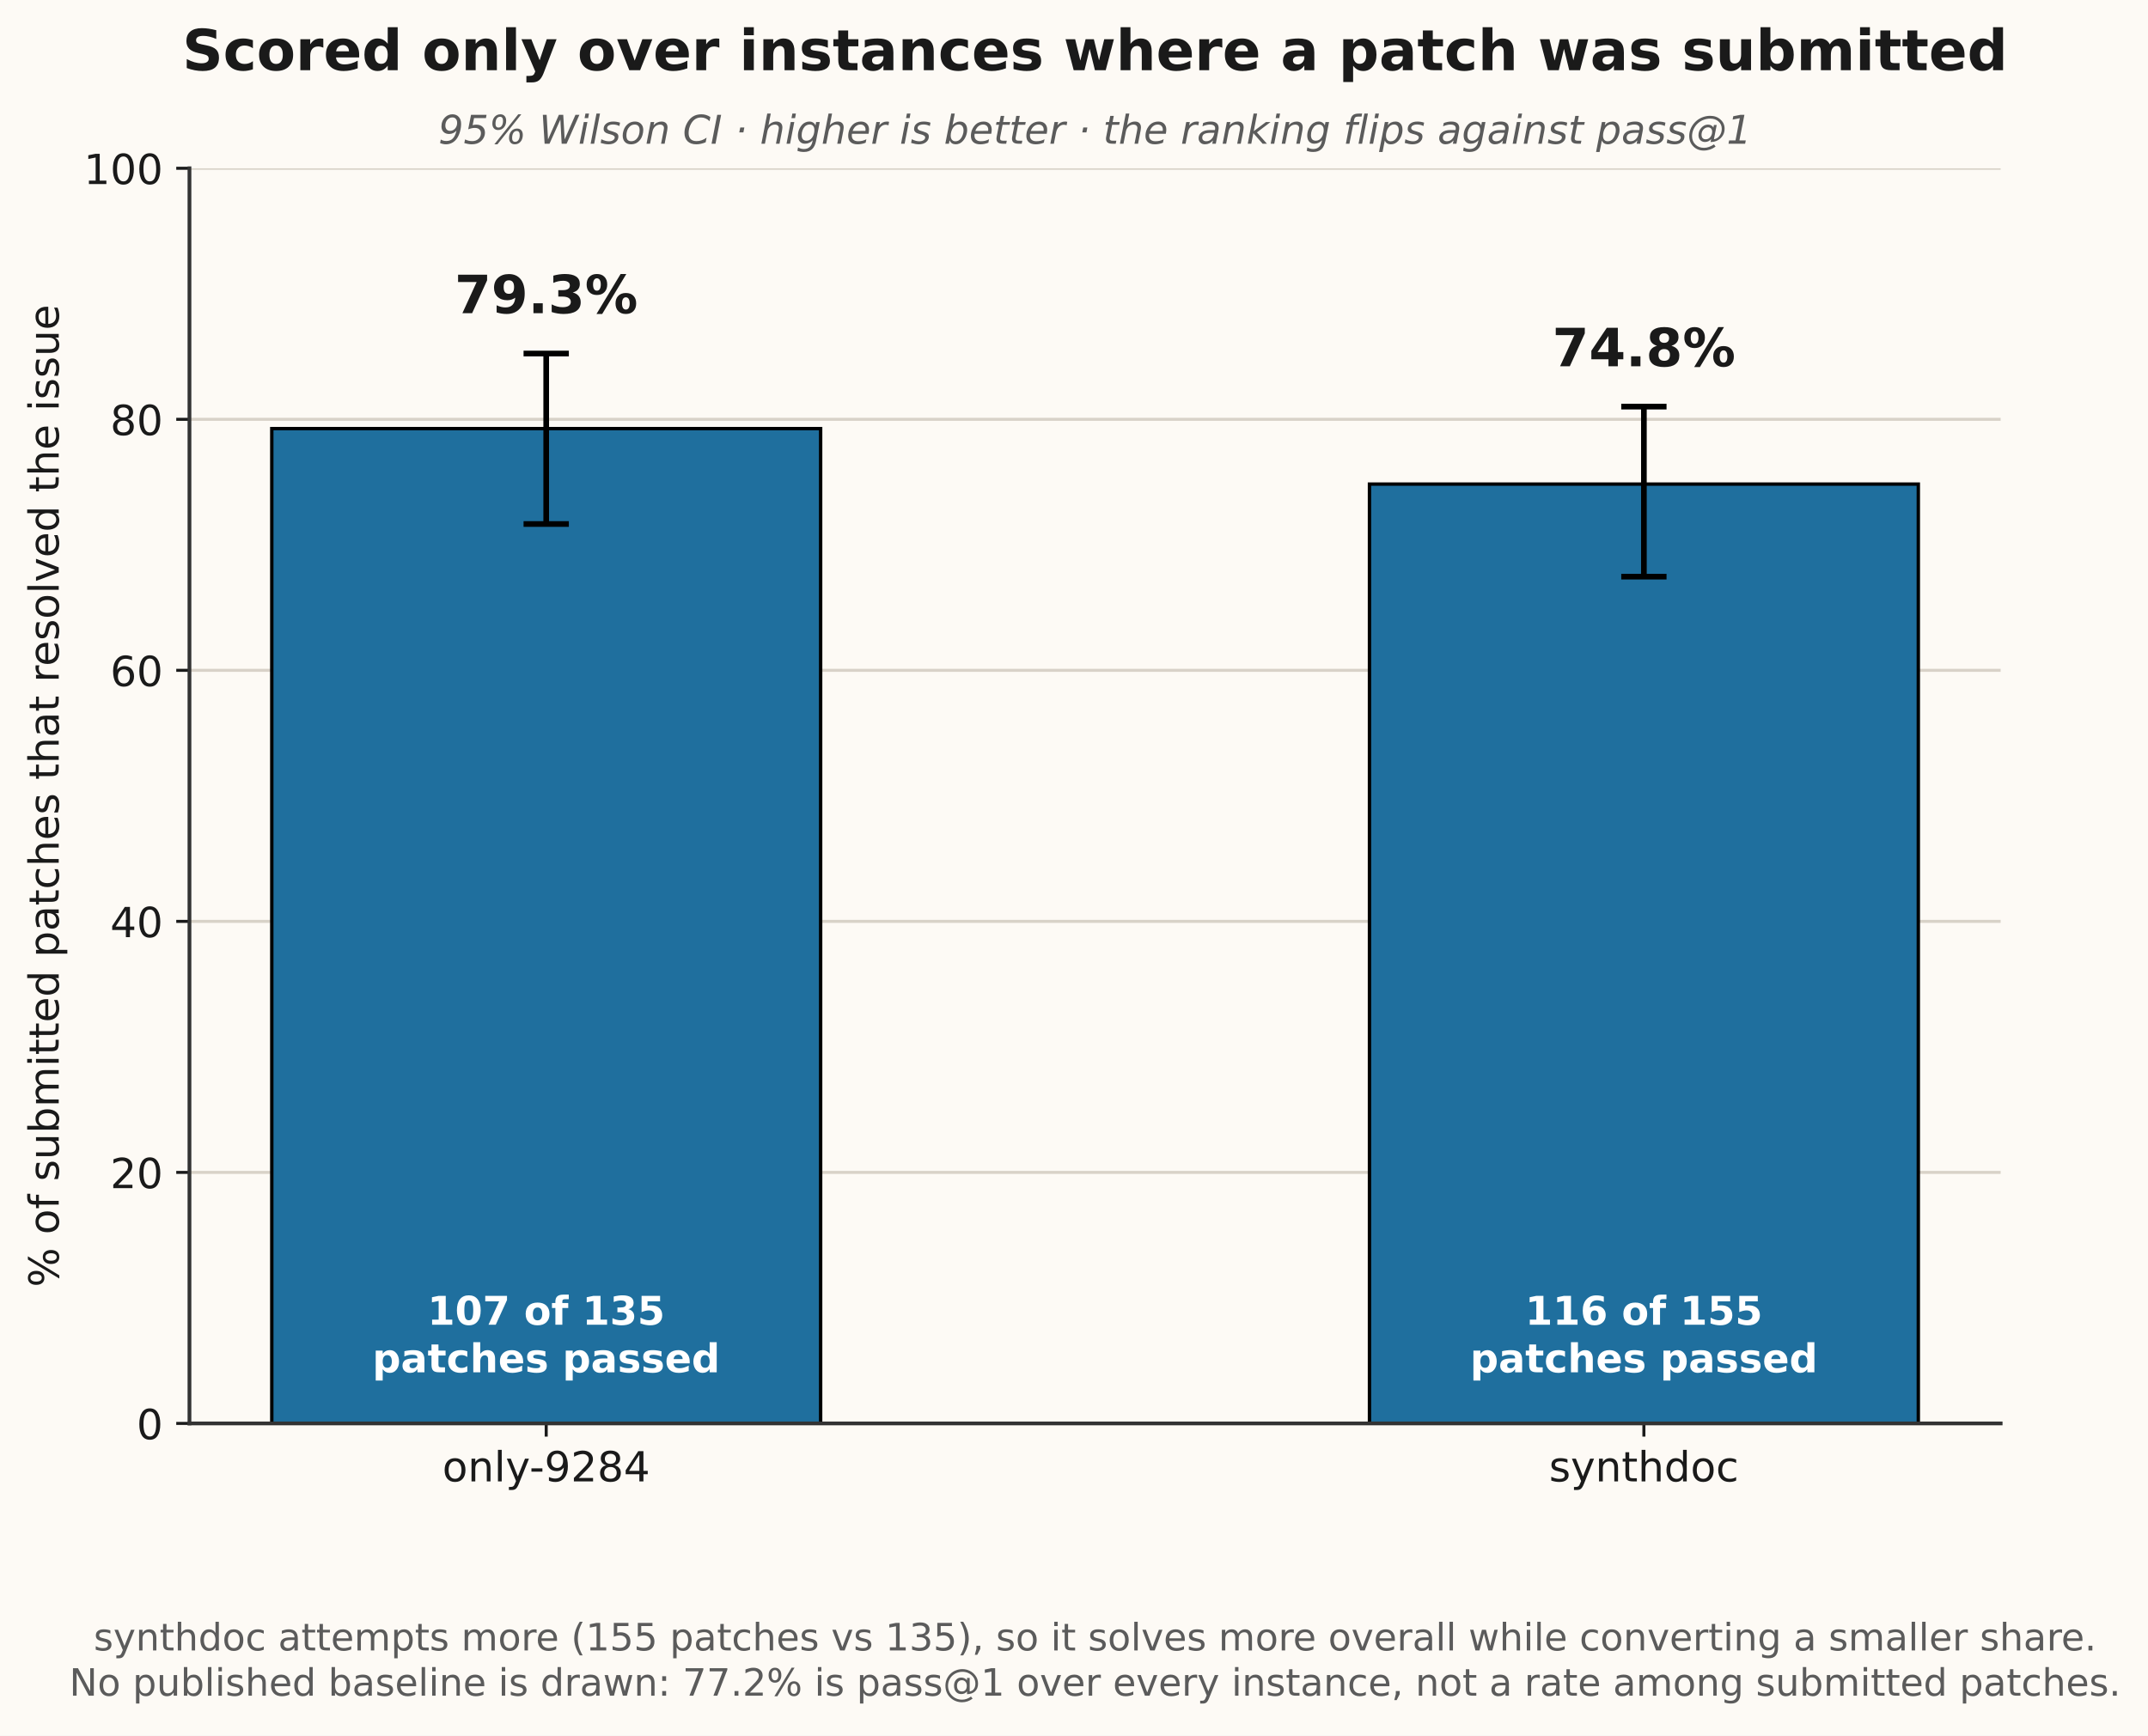
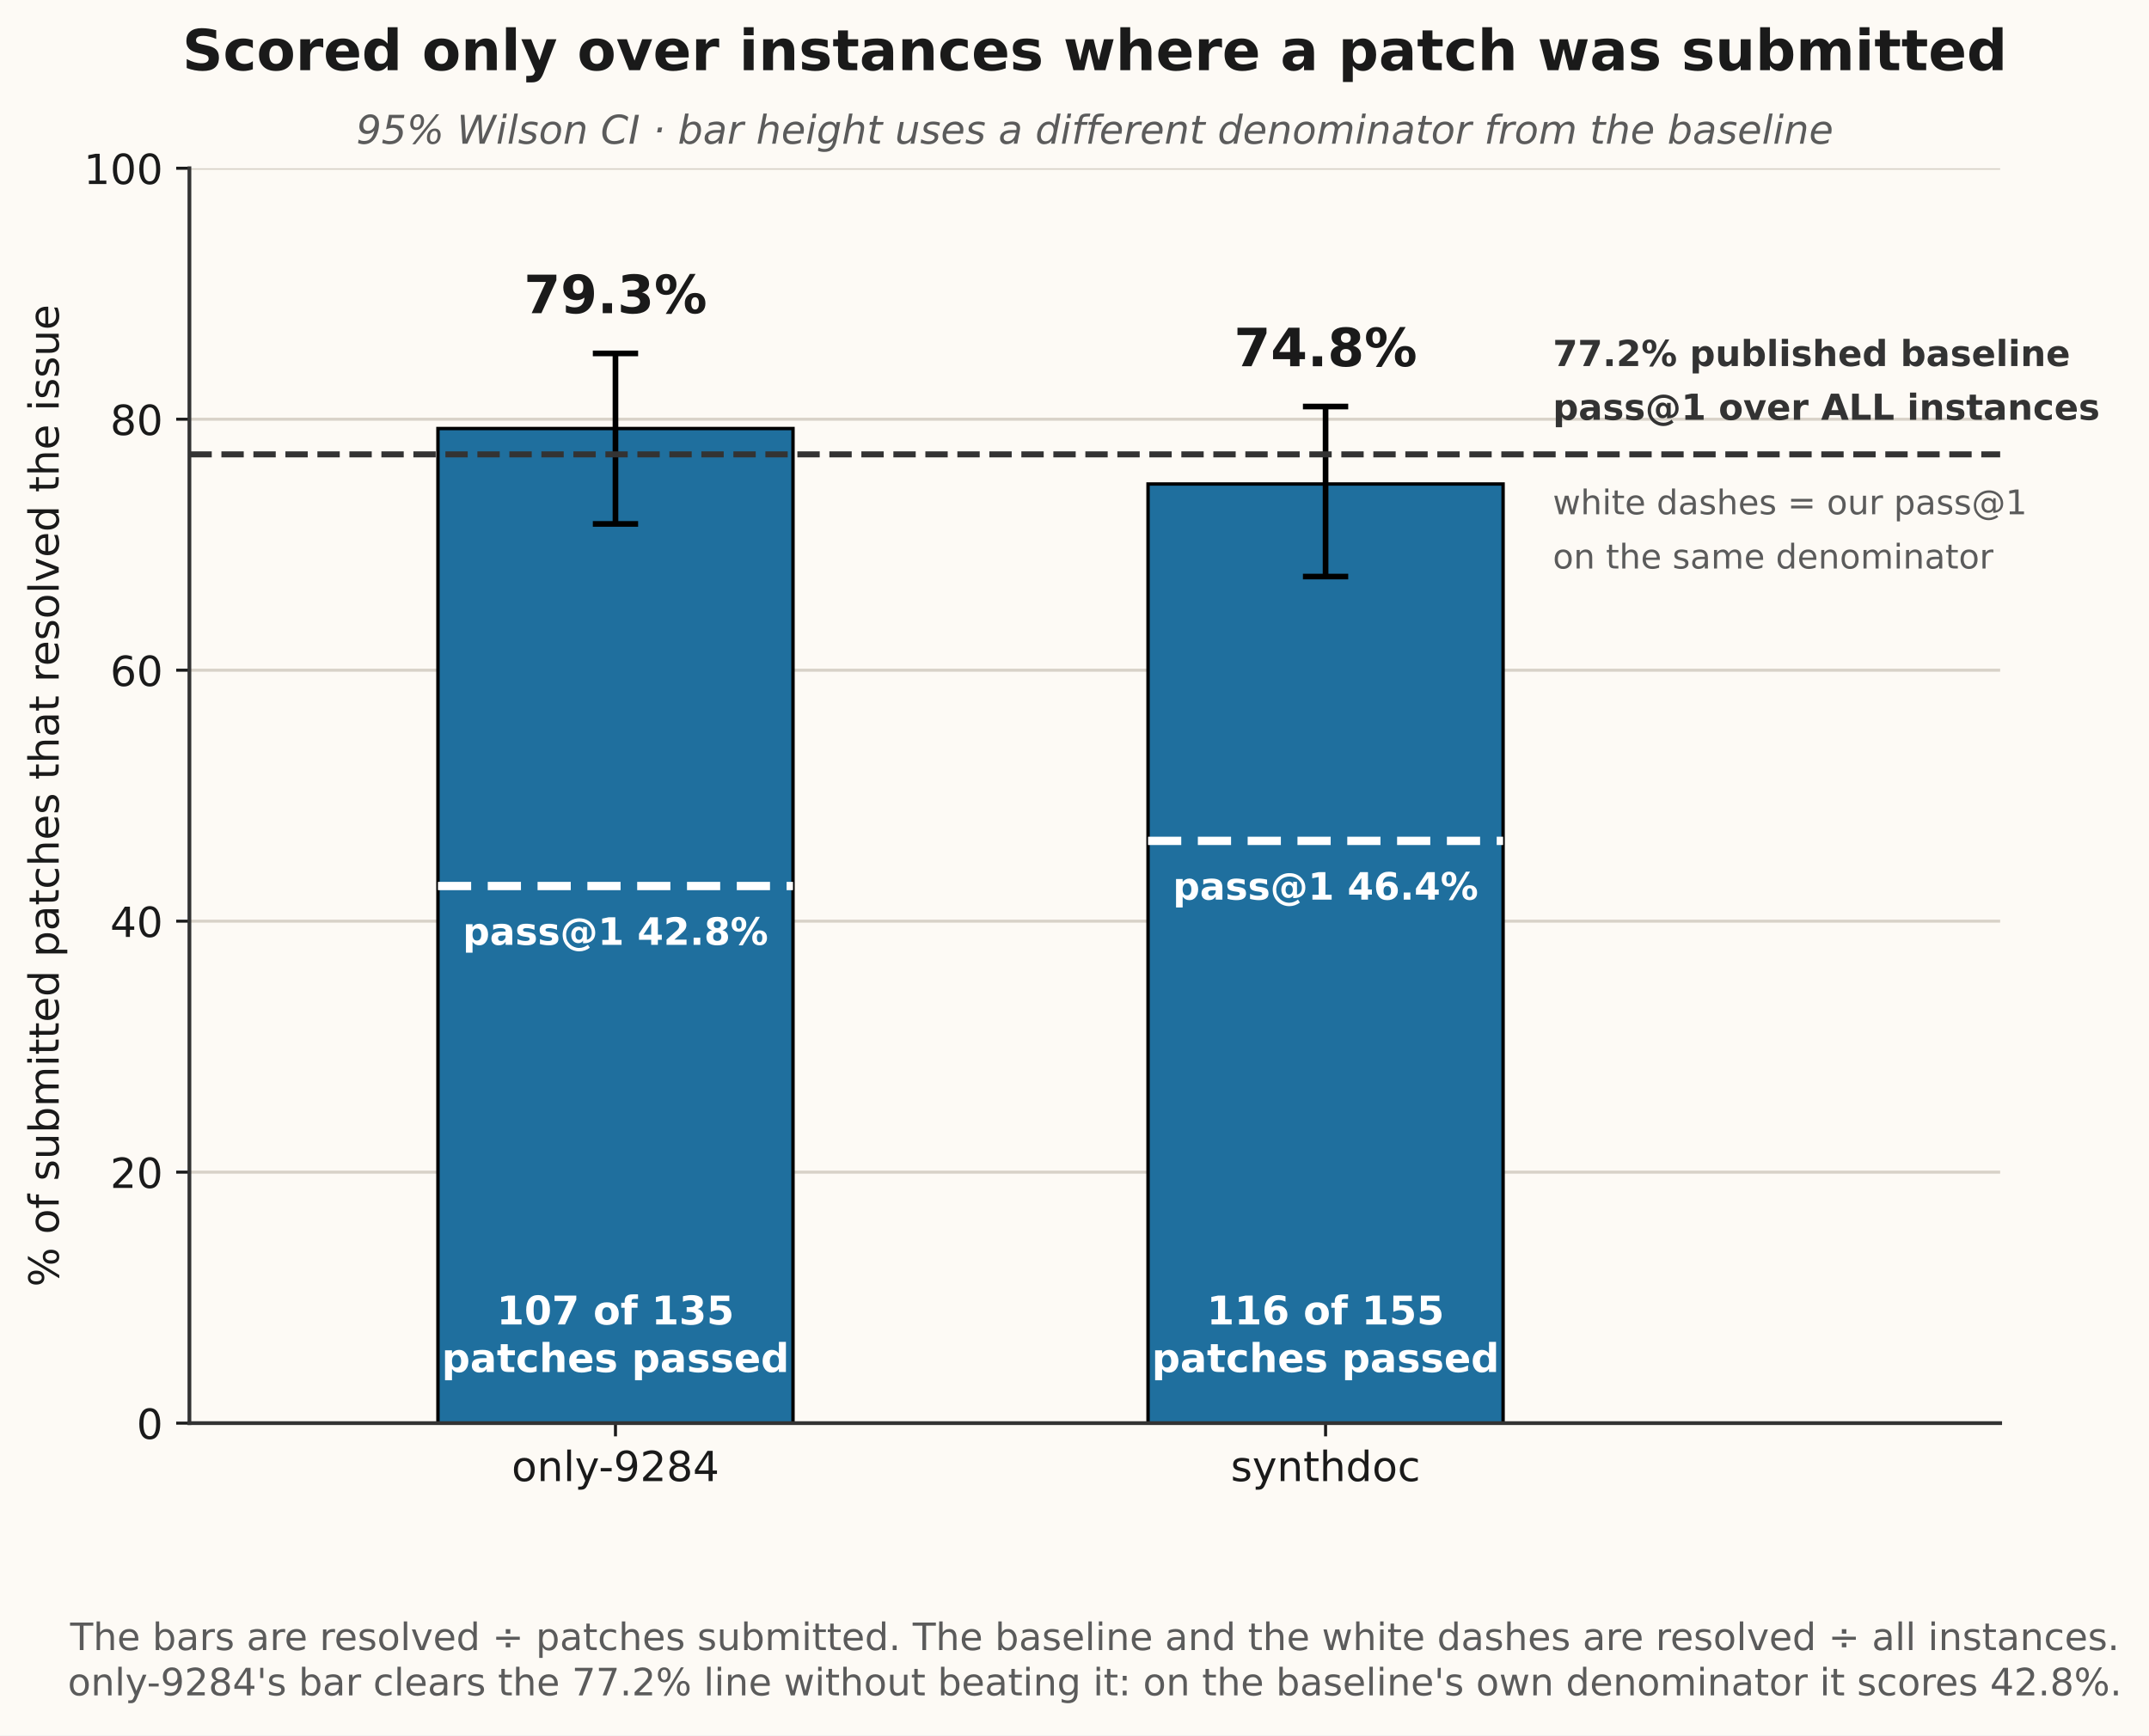
- <svg xmlns="http://www.w3.org/2000/svg" xmlns:xlink="http://www.w3.org/1999/xlink" width="569.119pt" height="460.002pt" viewBox="0 0 569.119 460.002" version="1.1">
+ <svg xmlns="http://www.w3.org/2000/svg" xmlns:xlink="http://www.w3.org/1999/xlink" width="569.521pt" height="460.002pt" viewBox="0 0 569.521 460.002" version="1.1">
  <defs>
    <style type="text/css">*{stroke-linejoin: round; stroke-linecap: butt}</style>
  </defs>
  <g id="figure_1">
    <g id="patch_1">
-       <path d="M 0 460.002  L 569.119 460.002  L 569.119 0  L 0 0  z " style="fill: #fdfaf5" />
+       <path d="M 0 460.002  L 569.521 460.002  L 569.521 0  L 0 0  z " style="fill: #fdfaf5" />
    </g>
    <g id="axes_1">
      <g id="patch_2">
        <path d="M 50.197 377.238  L 530.077 377.238  L 530.077 44.598  L 50.197 44.598  z " style="fill: #fdfaf5" />
      </g>
      <g id="matplotlib.axis_1">
        <g id="xtick_1">
          <g id="line2d_1">
            <defs>
-               <path id="m33f1dea195" d="M 0 0  L 0 3.5  " style="stroke: #1a1a1a; stroke-width: 0.8" />
+               <path id="m7044eb1d8a" d="M 0 0  L 0 3.5  " style="stroke: #1a1a1a; stroke-width: 0.8" />
            </defs>
            <g>
-               <use xlink:href="#m33f1dea195" x="144.719" y="377.238" style="fill: #1a1a1a; stroke: #1a1a1a; stroke-width: 0.8" />
+               <use xlink:href="#m7044eb1d8a" x="163.11" y="377.238" style="fill: #1a1a1a; stroke: #1a1a1a; stroke-width: 0.8" />
            </g>
          </g>
          <g id="text_1">
-             <text style="font-size: 11px; font-family: 'DejaVu Sans', 'Bitstream Vera Sans', 'Computer Modern Sans Serif', 'Lucida Grande', 'Verdana', 'Geneva', 'Lucid', 'Arial', 'Helvetica', 'Avant Garde', sans-serif; text-anchor: middle; fill: #1a1a1a" x="144.719" y="392.596" transform="rotate(-0 144.7189 392.5959)">only-9284</text>
+             <text style="font-size: 11px; font-family: 'DejaVu Sans', 'Bitstream Vera Sans', 'Computer Modern Sans Serif', 'Lucida Grande', 'Verdana', 'Geneva', 'Lucid', 'Arial', 'Helvetica', 'Avant Garde', sans-serif; text-anchor: middle; fill: #1a1a1a" x="163.11" y="392.596" transform="rotate(-0 163.1101 392.5959)">only-9284</text>
          </g>
        </g>
        <g id="xtick_2">
          <g id="line2d_2">
            <g>
-               <use xlink:href="#m33f1dea195" x="435.555" y="377.238" style="fill: #1a1a1a; stroke: #1a1a1a; stroke-width: 0.8" />
+               <use xlink:href="#m7044eb1d8a" x="351.298" y="377.238" style="fill: #1a1a1a; stroke: #1a1a1a; stroke-width: 0.8" />
            </g>
          </g>
          <g id="text_2">
-             <text style="font-size: 11px; font-family: 'DejaVu Sans', 'Bitstream Vera Sans', 'Computer Modern Sans Serif', 'Lucida Grande', 'Verdana', 'Geneva', 'Lucid', 'Arial', 'Helvetica', 'Avant Garde', sans-serif; text-anchor: middle; fill: #1a1a1a" x="435.555" y="392.596" transform="rotate(-0 435.5553 392.5959)">synthdoc</text>
+             <text style="font-size: 11px; font-family: 'DejaVu Sans', 'Bitstream Vera Sans', 'Computer Modern Sans Serif', 'Lucida Grande', 'Verdana', 'Geneva', 'Lucid', 'Arial', 'Helvetica', 'Avant Garde', sans-serif; text-anchor: middle; fill: #1a1a1a" x="351.298" y="392.596" transform="rotate(-0 351.2983 392.5959)">synthdoc</text>
          </g>
        </g>
      </g>
      <g id="matplotlib.axis_2">
        <g id="ytick_1">
          <g id="line2d_3">
-             <path d="M 50.197 377.238  L 530.077 377.238  " clip-path="url(#pbf9891724d)" style="fill: none; stroke: #d8d2c8; stroke-width: 0.8; stroke-linecap: square" />
+             <path d="M 50.197 377.238  L 530.077 377.238  " clip-path="url(#pff0920835b)" style="fill: none; stroke: #d8d2c8; stroke-width: 0.8; stroke-linecap: square" />
          </g>
          <g id="line2d_4">
            <defs>
-               <path id="mbc2a375682" d="M 0 0  L -3.5 0  " style="stroke: #1a1a1a; stroke-width: 0.8" />
+               <path id="m966b354ec5" d="M 0 0  L -3.5 0  " style="stroke: #1a1a1a; stroke-width: 0.8" />
            </defs>
            <g>
-               <use xlink:href="#mbc2a375682" x="50.197" y="377.238" style="fill: #1a1a1a; stroke: #1a1a1a; stroke-width: 0.8" />
+               <use xlink:href="#m966b354ec5" x="50.197" y="377.238" style="fill: #1a1a1a; stroke: #1a1a1a; stroke-width: 0.8" />
            </g>
          </g>
          <g id="text_3">
            <text style="font-size: 11px; font-family: 'DejaVu Sans', 'Bitstream Vera Sans', 'Computer Modern Sans Serif', 'Lucida Grande', 'Verdana', 'Geneva', 'Lucid', 'Arial', 'Helvetica', 'Avant Garde', sans-serif; text-anchor: end; fill: #1a1a1a" x="43.197" y="381.416" transform="rotate(-0 43.19711 381.4164)">0</text>
          </g>
        </g>
        <g id="ytick_2">
          <g id="line2d_5">
-             <path d="M 50.197 310.71  L 530.077 310.71  " clip-path="url(#pbf9891724d)" style="fill: none; stroke: #d8d2c8; stroke-width: 0.8; stroke-linecap: square" />
+             <path d="M 50.197 310.71  L 530.077 310.71  " clip-path="url(#pff0920835b)" style="fill: none; stroke: #d8d2c8; stroke-width: 0.8; stroke-linecap: square" />
          </g>
          <g id="line2d_6">
            <g>
-               <use xlink:href="#mbc2a375682" x="50.197" y="310.71" style="fill: #1a1a1a; stroke: #1a1a1a; stroke-width: 0.8" />
+               <use xlink:href="#m966b354ec5" x="50.197" y="310.71" style="fill: #1a1a1a; stroke: #1a1a1a; stroke-width: 0.8" />
            </g>
          </g>
          <g id="text_4">
            <text style="font-size: 11px; font-family: 'DejaVu Sans', 'Bitstream Vera Sans', 'Computer Modern Sans Serif', 'Lucida Grande', 'Verdana', 'Geneva', 'Lucid', 'Arial', 'Helvetica', 'Avant Garde', sans-serif; text-anchor: end; fill: #1a1a1a" x="43.197" y="314.888" transform="rotate(-0 43.19711 314.8884)">20</text>
          </g>
        </g>
        <g id="ytick_3">
          <g id="line2d_7">
-             <path d="M 50.197 244.182  L 530.077 244.182  " clip-path="url(#pbf9891724d)" style="fill: none; stroke: #d8d2c8; stroke-width: 0.8; stroke-linecap: square" />
+             <path d="M 50.197 244.182  L 530.077 244.182  " clip-path="url(#pff0920835b)" style="fill: none; stroke: #d8d2c8; stroke-width: 0.8; stroke-linecap: square" />
          </g>
          <g id="line2d_8">
            <g>
-               <use xlink:href="#mbc2a375682" x="50.197" y="244.182" style="fill: #1a1a1a; stroke: #1a1a1a; stroke-width: 0.8" />
+               <use xlink:href="#m966b354ec5" x="50.197" y="244.182" style="fill: #1a1a1a; stroke: #1a1a1a; stroke-width: 0.8" />
            </g>
          </g>
          <g id="text_5">
            <text style="font-size: 11px; font-family: 'DejaVu Sans', 'Bitstream Vera Sans', 'Computer Modern Sans Serif', 'Lucida Grande', 'Verdana', 'Geneva', 'Lucid', 'Arial', 'Helvetica', 'Avant Garde', sans-serif; text-anchor: end; fill: #1a1a1a" x="43.197" y="248.36" transform="rotate(-0 43.19711 248.3604)">40</text>
          </g>
        </g>
        <g id="ytick_4">
          <g id="line2d_9">
-             <path d="M 50.197 177.654  L 530.077 177.654  " clip-path="url(#pbf9891724d)" style="fill: none; stroke: #d8d2c8; stroke-width: 0.8; stroke-linecap: square" />
+             <path d="M 50.197 177.654  L 530.077 177.654  " clip-path="url(#pff0920835b)" style="fill: none; stroke: #d8d2c8; stroke-width: 0.8; stroke-linecap: square" />
          </g>
          <g id="line2d_10">
            <g>
-               <use xlink:href="#mbc2a375682" x="50.197" y="177.654" style="fill: #1a1a1a; stroke: #1a1a1a; stroke-width: 0.8" />
+               <use xlink:href="#m966b354ec5" x="50.197" y="177.654" style="fill: #1a1a1a; stroke: #1a1a1a; stroke-width: 0.8" />
            </g>
          </g>
          <g id="text_6">
            <text style="font-size: 11px; font-family: 'DejaVu Sans', 'Bitstream Vera Sans', 'Computer Modern Sans Serif', 'Lucida Grande', 'Verdana', 'Geneva', 'Lucid', 'Arial', 'Helvetica', 'Avant Garde', sans-serif; text-anchor: end; fill: #1a1a1a" x="43.197" y="181.832" transform="rotate(-0 43.19711 181.8324)">60</text>
          </g>
        </g>
        <g id="ytick_5">
          <g id="line2d_11">
-             <path d="M 50.197 111.126  L 530.077 111.126  " clip-path="url(#pbf9891724d)" style="fill: none; stroke: #d8d2c8; stroke-width: 0.8; stroke-linecap: square" />
+             <path d="M 50.197 111.126  L 530.077 111.126  " clip-path="url(#pff0920835b)" style="fill: none; stroke: #d8d2c8; stroke-width: 0.8; stroke-linecap: square" />
          </g>
          <g id="line2d_12">
            <g>
-               <use xlink:href="#mbc2a375682" x="50.197" y="111.126" style="fill: #1a1a1a; stroke: #1a1a1a; stroke-width: 0.8" />
+               <use xlink:href="#m966b354ec5" x="50.197" y="111.126" style="fill: #1a1a1a; stroke: #1a1a1a; stroke-width: 0.8" />
            </g>
          </g>
          <g id="text_7">
            <text style="font-size: 11px; font-family: 'DejaVu Sans', 'Bitstream Vera Sans', 'Computer Modern Sans Serif', 'Lucida Grande', 'Verdana', 'Geneva', 'Lucid', 'Arial', 'Helvetica', 'Avant Garde', sans-serif; text-anchor: end; fill: #1a1a1a" x="43.197" y="115.304" transform="rotate(-0 43.19711 115.3044)">80</text>
          </g>
        </g>
        <g id="ytick_6">
          <g id="line2d_13">
-             <path d="M 50.197 44.598  L 530.077 44.598  " clip-path="url(#pbf9891724d)" style="fill: none; stroke: #d8d2c8; stroke-width: 0.8; stroke-linecap: square" />
+             <path d="M 50.197 44.598  L 530.077 44.598  " clip-path="url(#pff0920835b)" style="fill: none; stroke: #d8d2c8; stroke-width: 0.8; stroke-linecap: square" />
          </g>
          <g id="line2d_14">
            <g>
-               <use xlink:href="#mbc2a375682" x="50.197" y="44.598" style="fill: #1a1a1a; stroke: #1a1a1a; stroke-width: 0.8" />
+               <use xlink:href="#m966b354ec5" x="50.197" y="44.598" style="fill: #1a1a1a; stroke: #1a1a1a; stroke-width: 0.8" />
            </g>
          </g>
          <g id="text_8">
            <text style="font-size: 11px; font-family: 'DejaVu Sans', 'Bitstream Vera Sans', 'Computer Modern Sans Serif', 'Lucida Grande', 'Verdana', 'Geneva', 'Lucid', 'Arial', 'Helvetica', 'Avant Garde', sans-serif; text-anchor: end; fill: #1a1a1a" x="43.197" y="48.776" transform="rotate(-0 43.19711 48.77637)">100</text>
          </g>
        </g>
        <g id="text_9">
          <text style="font-size: 11px; font-family: 'DejaVu Sans', 'Bitstream Vera Sans', 'Computer Modern Sans Serif', 'Lucida Grande', 'Verdana', 'Geneva', 'Lucid', 'Arial', 'Helvetica', 'Avant Garde', sans-serif; text-anchor: middle; fill: #1a1a1a" x="15.558" y="210.918" transform="rotate(-90 15.55828 210.9177)">% of submitted patches that resolved the issue</text>
        </g>
      </g>
      <g id="patch_3">
-         <path d="M 72.01 377.238  L 217.428 377.238  L 217.428 113.59  L 72.01 113.59  z " clip-path="url(#pbf9891724d)" style="fill: #1f6f9e; stroke: #000000; stroke-width: 0.9; stroke-linejoin: miter" />
+         <path d="M 116.063 377.238  L 210.157 377.238  L 210.157 113.59  L 116.063 113.59  z " clip-path="url(#pff0920835b)" style="fill: #1f6f9e; stroke: #000000; stroke-width: 0.9; stroke-linejoin: miter" />
      </g>
      <g id="patch_4">
-         <path d="M 362.846 377.238  L 508.264 377.238  L 508.264 128.294  L 362.846 128.294  z " clip-path="url(#pbf9891724d)" style="fill: #1f6f9e; stroke: #000000; stroke-width: 0.9; stroke-linejoin: miter" />
+         <path d="M 304.251 377.238  L 398.345 377.238  L 398.345 128.294  L 304.251 128.294  z " clip-path="url(#pff0920835b)" style="fill: #1f6f9e; stroke: #000000; stroke-width: 0.9; stroke-linejoin: miter" />
      </g>
      <g id="LineCollection_1">
-         <path d="M 144.719 138.878  L 144.719 93.688  " clip-path="url(#pbf9891724d)" style="fill: none; stroke: #000000; stroke-width: 1.5" />
-         <path d="M 435.555 152.829  L 435.555 107.756  " clip-path="url(#pbf9891724d)" style="fill: none; stroke: #000000; stroke-width: 1.5" />
+         <path d="M 163.11 138.878  L 163.11 93.688  " clip-path="url(#pff0920835b)" style="fill: none; stroke: #000000; stroke-width: 1.5" />
+         <path d="M 351.298 152.829  L 351.298 107.756  " clip-path="url(#pff0920835b)" style="fill: none; stroke: #000000; stroke-width: 1.5" />
      </g>
      <g id="line2d_15">
        <defs>
-           <path id="md0856fad3f" d="M 6 0  L -6 -0  " style="stroke: #000000; stroke-width: 1.5" />
+           <path id="m396a948f84" d="M 6 0  L -6 -0  " style="stroke: #000000; stroke-width: 1.5" />
        </defs>
-         <g clip-path="url(#pbf9891724d)">
-           <use xlink:href="#md0856fad3f" x="144.719" y="138.878" style="fill: #1f77b4; stroke: #000000; stroke-width: 1.5" />
-           <use xlink:href="#md0856fad3f" x="435.555" y="152.829" style="fill: #1f77b4; stroke: #000000; stroke-width: 1.5" />
+         <g clip-path="url(#pff0920835b)">
+           <use xlink:href="#m396a948f84" x="163.11" y="138.878" style="fill: #1f77b4; stroke: #000000; stroke-width: 1.5" />
+           <use xlink:href="#m396a948f84" x="351.298" y="152.829" style="fill: #1f77b4; stroke: #000000; stroke-width: 1.5" />
        </g>
      </g>
      <g id="line2d_16">
-         <g clip-path="url(#pbf9891724d)">
-           <use xlink:href="#md0856fad3f" x="144.719" y="93.688" style="fill: #1f77b4; stroke: #000000; stroke-width: 1.5" />
-           <use xlink:href="#md0856fad3f" x="435.555" y="107.756" style="fill: #1f77b4; stroke: #000000; stroke-width: 1.5" />
+         <g clip-path="url(#pff0920835b)">
+           <use xlink:href="#m396a948f84" x="163.11" y="93.688" style="fill: #1f77b4; stroke: #000000; stroke-width: 1.5" />
+           <use xlink:href="#m396a948f84" x="351.298" y="107.756" style="fill: #1f77b4; stroke: #000000; stroke-width: 1.5" />
        </g>
      </g>
      <g id="patch_5">
        <path d="M 50.197 377.238  L 50.197 44.598  " style="fill: none; stroke: #333333; stroke-linejoin: miter; stroke-linecap: square" />
      </g>
      <g id="patch_6">
        <path d="M 50.197 377.238  L 530.077 377.238  " style="fill: none; stroke: #333333; stroke-linejoin: miter; stroke-linecap: square" />
      </g>
      <g id="text_10">
-         <text style="font-weight: 700; font-size: 14px; font-family: 'DejaVu Sans', 'Bitstream Vera Sans', 'Computer Modern Sans Serif', 'Lucida Grande', 'Verdana', 'Geneva', 'Lucid', 'Arial', 'Helvetica', 'Avant Garde', sans-serif; text-anchor: middle; fill: #1a1a1a" x="144.719" y="83.006" transform="rotate(-0 144.7189 83.00615)">79.3%</text>
+         <text style="font-weight: 700; font-size: 14px; font-family: 'DejaVu Sans', 'Bitstream Vera Sans', 'Computer Modern Sans Serif', 'Lucida Grande', 'Verdana', 'Geneva', 'Lucid', 'Arial', 'Helvetica', 'Avant Garde', sans-serif; text-anchor: middle; fill: #1a1a1a" x="163.11" y="83.006" transform="rotate(-0 163.1101 83.00615)">79.3%</text>
      </g>
      <g id="text_11">
-         <text style="font-weight: 700; font-size: 10.5px; font-family: 'DejaVu Sans', 'Bitstream Vera Sans', 'Computer Modern Sans Serif', 'Lucida Grande', 'Verdana', 'Geneva', 'Lucid', 'Arial', 'Helvetica', 'Avant Garde', sans-serif; fill: #ffffff" transform="translate(113.2558 351.0821)">107 of 135</text>
-         <text style="font-weight: 700; font-size: 10.5px; font-family: 'DejaVu Sans', 'Bitstream Vera Sans', 'Computer Modern Sans Serif', 'Lucida Grande', 'Verdana', 'Geneva', 'Lucid', 'Arial', 'Helvetica', 'Avant Garde', sans-serif; fill: #ffffff" transform="translate(98.67725 363.685)">patches passed</text>
+         <text style="font-weight: 700; font-size: 10.5px; font-family: 'DejaVu Sans', 'Bitstream Vera Sans', 'Computer Modern Sans Serif', 'Lucida Grande', 'Verdana', 'Geneva', 'Lucid', 'Arial', 'Helvetica', 'Avant Garde', sans-serif; fill: #ffffff" transform="translate(131.647 351.0821)">107 of 135</text>
+         <text style="font-weight: 700; font-size: 10.5px; font-family: 'DejaVu Sans', 'Bitstream Vera Sans', 'Computer Modern Sans Serif', 'Lucida Grande', 'Verdana', 'Geneva', 'Lucid', 'Arial', 'Helvetica', 'Avant Garde', sans-serif; fill: #ffffff" transform="translate(117.0684 363.685)">patches passed</text>
      </g>
      <g id="text_12">
-         <text style="font-weight: 700; font-size: 14px; font-family: 'DejaVu Sans', 'Bitstream Vera Sans', 'Computer Modern Sans Serif', 'Lucida Grande', 'Verdana', 'Geneva', 'Lucid', 'Arial', 'Helvetica', 'Avant Garde', sans-serif; text-anchor: middle; fill: #1a1a1a" x="435.555" y="97.074" transform="rotate(-0 435.5553 97.07429)">74.8%</text>
+         <text style="font-weight: 700; font-size: 14px; font-family: 'DejaVu Sans', 'Bitstream Vera Sans', 'Computer Modern Sans Serif', 'Lucida Grande', 'Verdana', 'Geneva', 'Lucid', 'Arial', 'Helvetica', 'Avant Garde', sans-serif; text-anchor: middle; fill: #1a1a1a" x="351.298" y="97.074" transform="rotate(-0 351.2983 97.07429)">74.8%</text>
      </g>
      <g id="text_13">
-         <text style="font-weight: 700; font-size: 10.5px; font-family: 'DejaVu Sans', 'Bitstream Vera Sans', 'Computer Modern Sans Serif', 'Lucida Grande', 'Verdana', 'Geneva', 'Lucid', 'Arial', 'Helvetica', 'Avant Garde', sans-serif; fill: #ffffff" transform="translate(404.0922 351.0821)">116 of 155</text>
-         <text style="font-weight: 700; font-size: 10.5px; font-family: 'DejaVu Sans', 'Bitstream Vera Sans', 'Computer Modern Sans Serif', 'Lucida Grande', 'Verdana', 'Geneva', 'Lucid', 'Arial', 'Helvetica', 'Avant Garde', sans-serif; fill: #ffffff" transform="translate(389.5136 363.685)">patches passed</text>
+         <text style="font-weight: 700; font-size: 10.5px; font-family: 'DejaVu Sans', 'Bitstream Vera Sans', 'Computer Modern Sans Serif', 'Lucida Grande', 'Verdana', 'Geneva', 'Lucid', 'Arial', 'Helvetica', 'Avant Garde', sans-serif; fill: #ffffff" transform="translate(319.8352 351.0821)">116 of 155</text>
+         <text style="font-weight: 700; font-size: 10.5px; font-family: 'DejaVu Sans', 'Bitstream Vera Sans', 'Computer Modern Sans Serif', 'Lucida Grande', 'Verdana', 'Geneva', 'Lucid', 'Arial', 'Helvetica', 'Avant Garde', sans-serif; fill: #ffffff" transform="translate(305.2566 363.685)">patches passed</text>
      </g>
      <g id="text_14">
-         <text style="font-style: italic; font-size: 10.5px; font-family: 'DejaVu Sans', 'Bitstream Vera Sans', 'Computer Modern Sans Serif', 'Lucida Grande', 'Verdana', 'Geneva', 'Lucid', 'Arial', 'Helvetica', 'Avant Garde', sans-serif; text-anchor: middle; fill: #5b5b5b" x="290.137" y="38.084" transform="rotate(-0 290.1371 38.08351)">95% Wilson CI  ·  higher is better  ·  the ranking flips against pass@1</text>
+         <text style="font-style: italic; font-size: 10.5px; font-family: 'DejaVu Sans', 'Bitstream Vera Sans', 'Computer Modern Sans Serif', 'Lucida Grande', 'Verdana', 'Geneva', 'Lucid', 'Arial', 'Helvetica', 'Avant Garde', sans-serif; text-anchor: middle; fill: #5b5b5b" x="290.137" y="38.084" transform="rotate(-0 290.1371 38.08351)">95% Wilson CI  ·  bar height uses a different denominator from the baseline</text>
      </g>
      <g id="text_15">
-         <text style="font-size: 10px; font-family: 'DejaVu Sans', 'Bitstream Vera Sans', 'Computer Modern Sans Serif', 'Lucida Grande', 'Verdana', 'Geneva', 'Lucid', 'Arial', 'Helvetica', 'Avant Garde', sans-serif; fill: #5b5b5b" transform="translate(24.81914 437.3963)">synthdoc attempts more (155 patches vs 135), so it solves more overall while converting a smaller share.</text>
-         <text style="font-size: 10px; font-family: 'DejaVu Sans', 'Bitstream Vera Sans', 'Computer Modern Sans Serif', 'Lucida Grande', 'Verdana', 'Geneva', 'Lucid', 'Arial', 'Helvetica', 'Avant Garde', sans-serif; fill: #5b5b5b" transform="translate(18.35508 449.399)">No published baseline is drawn: 77.2% is pass@1 over every instance, not a rate among submitted patches.</text>
+         <text style="font-weight: 700; font-size: 9.5px; font-family: 'DejaVu Sans', 'Bitstream Vera Sans', 'Computer Modern Sans Serif', 'Lucida Grande', 'Verdana', 'Geneva', 'Lucid', 'Arial', 'Helvetica', 'Avant Garde', sans-serif; fill: #333333" transform="translate(411.5185 97.02902)">77.2% published baseline</text>
+         <text style="font-weight: 700; font-size: 9.5px; font-family: 'DejaVu Sans', 'Bitstream Vera Sans', 'Computer Modern Sans Serif', 'Lucida Grande', 'Verdana', 'Geneva', 'Lucid', 'Arial', 'Helvetica', 'Avant Garde', sans-serif; fill: #333333" transform="translate(411.5185 111.279)">pass@1 over ALL instances</text>
      </g>
      <g id="text_16">
+         <text style="font-size: 9px; font-family: 'DejaVu Sans', 'Bitstream Vera Sans', 'Computer Modern Sans Serif', 'Lucida Grande', 'Verdana', 'Geneva', 'Lucid', 'Arial', 'Helvetica', 'Avant Garde', sans-serif; fill: #5b5b5b" transform="translate(411.5185 136.3258)">white dashes = our pass@1</text>
+         <text style="font-size: 9px; font-family: 'DejaVu Sans', 'Bitstream Vera Sans', 'Computer Modern Sans Serif', 'Lucida Grande', 'Verdana', 'Geneva', 'Lucid', 'Arial', 'Helvetica', 'Avant Garde', sans-serif; fill: #5b5b5b" transform="translate(411.5185 150.6977)">on the same denominator</text>
+       </g>
+       <g id="text_17">
+         <text style="font-size: 10px; font-family: 'DejaVu Sans', 'Bitstream Vera Sans', 'Computer Modern Sans Serif', 'Lucida Grande', 'Verdana', 'Geneva', 'Lucid', 'Arial', 'Helvetica', 'Avant Garde', sans-serif; fill: #5b5b5b" transform="translate(18.59023 437.3963)">The bars are resolved ÷ patches submitted. The baseline and the white dashes are resolved ÷ all instances.</text>
+         <text style="font-size: 10px; font-family: 'DejaVu Sans', 'Bitstream Vera Sans', 'Computer Modern Sans Serif', 'Lucida Grande', 'Verdana', 'Geneva', 'Lucid', 'Arial', 'Helvetica', 'Avant Garde', sans-serif; fill: #5b5b5b" transform="translate(17.95352 449.399)">only-9284's bar clears the 77.2% line without beating it: on the baseline's own denominator it scores 42.8%.</text>
+       </g>
+       <g id="text_18">
        <text style="font-weight: 700; font-size: 15px; font-family: 'DejaVu Sans', 'Bitstream Vera Sans', 'Computer Modern Sans Serif', 'Lucida Grande', 'Verdana', 'Geneva', 'Lucid', 'Arial', 'Helvetica', 'Avant Garde', sans-serif; text-anchor: middle; fill: #1a1a1a" x="290.137" y="18.598" transform="rotate(-0 290.1371 18.59766)">Scored only over instances where a patch was submitted</text>
+       </g>
+       <g id="line2d_17">
+         <path d="M 50.197 120.44  L 530.077 120.44  " clip-path="url(#pff0920835b)" style="fill: none; stroke-dasharray: 5.92,2.56; stroke-dashoffset: 0; stroke: #333333; stroke-width: 1.6" />
+       </g>
+       <g id="line2d_18">
+         <path d="M 116.063 234.868  L 210.157 234.868  " clip-path="url(#pff0920835b)" style="fill: none; stroke-dasharray: 8.8,4.4; stroke-dashoffset: 0; stroke: #ffffff; stroke-width: 2.2" />
+       </g>
+       <g id="line2d_19">
+         <path d="M 304.251 222.893  L 398.345 222.893  " clip-path="url(#pff0920835b)" style="fill: none; stroke-dasharray: 8.8,4.4; stroke-dashoffset: 0; stroke: #ffffff; stroke-width: 2.2" />
+       </g>
+       <g id="text_19">
+         <text style="font-weight: 700; font-size: 10px; font-family: 'DejaVu Sans', 'Bitstream Vera Sans', 'Computer Modern Sans Serif', 'Lucida Grande', 'Verdana', 'Geneva', 'Lucid', 'Arial', 'Helvetica', 'Avant Garde', sans-serif; text-anchor: middle; fill: #ffffff" x="163.11" y="250.449" transform="rotate(-0 163.1101 250.4488)">pass@1 42.8%</text>
+       </g>
+       <g id="text_20">
+         <text style="font-weight: 700; font-size: 10px; font-family: 'DejaVu Sans', 'Bitstream Vera Sans', 'Computer Modern Sans Serif', 'Lucida Grande', 'Verdana', 'Geneva', 'Lucid', 'Arial', 'Helvetica', 'Avant Garde', sans-serif; text-anchor: middle; fill: #ffffff" x="351.298" y="238.474" transform="rotate(-0 351.2983 238.4737)">pass@1 46.4%</text>
      </g>
    </g>
  </g>
  <defs>
-     <clipPath id="pbf9891724d">
+     <clipPath id="pff0920835b">
      <rect x="50.197" y="44.598" width="479.88" height="332.64" />
    </clipPath>
  </defs>
</svg>
